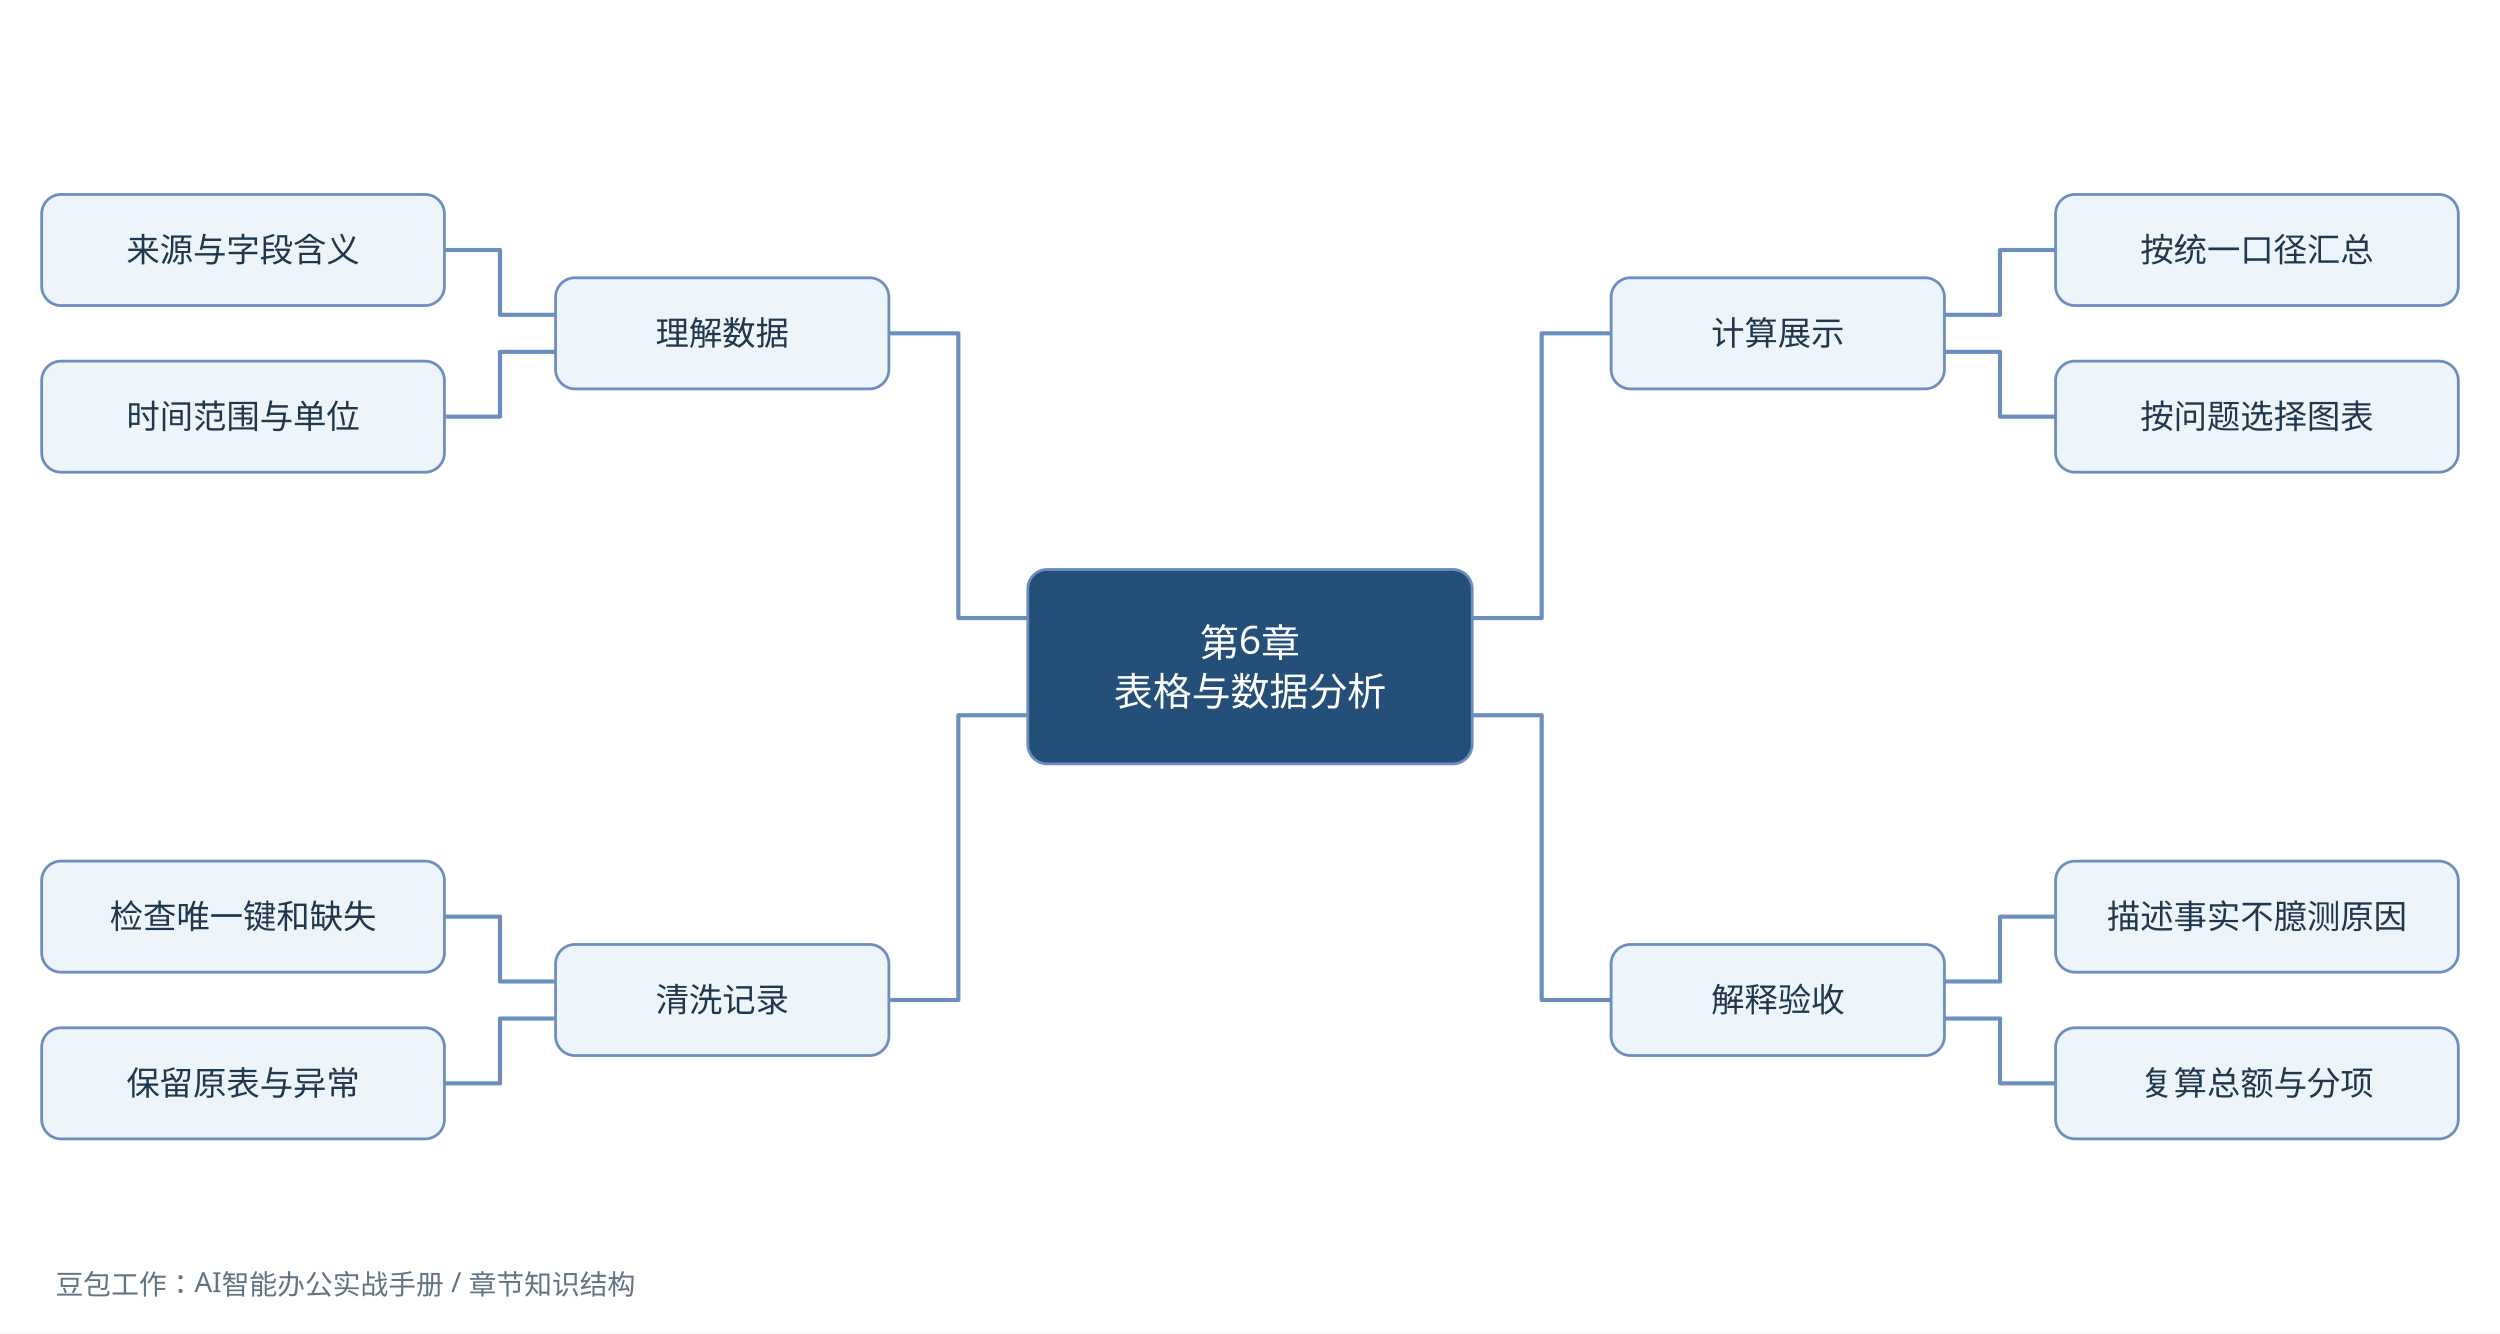
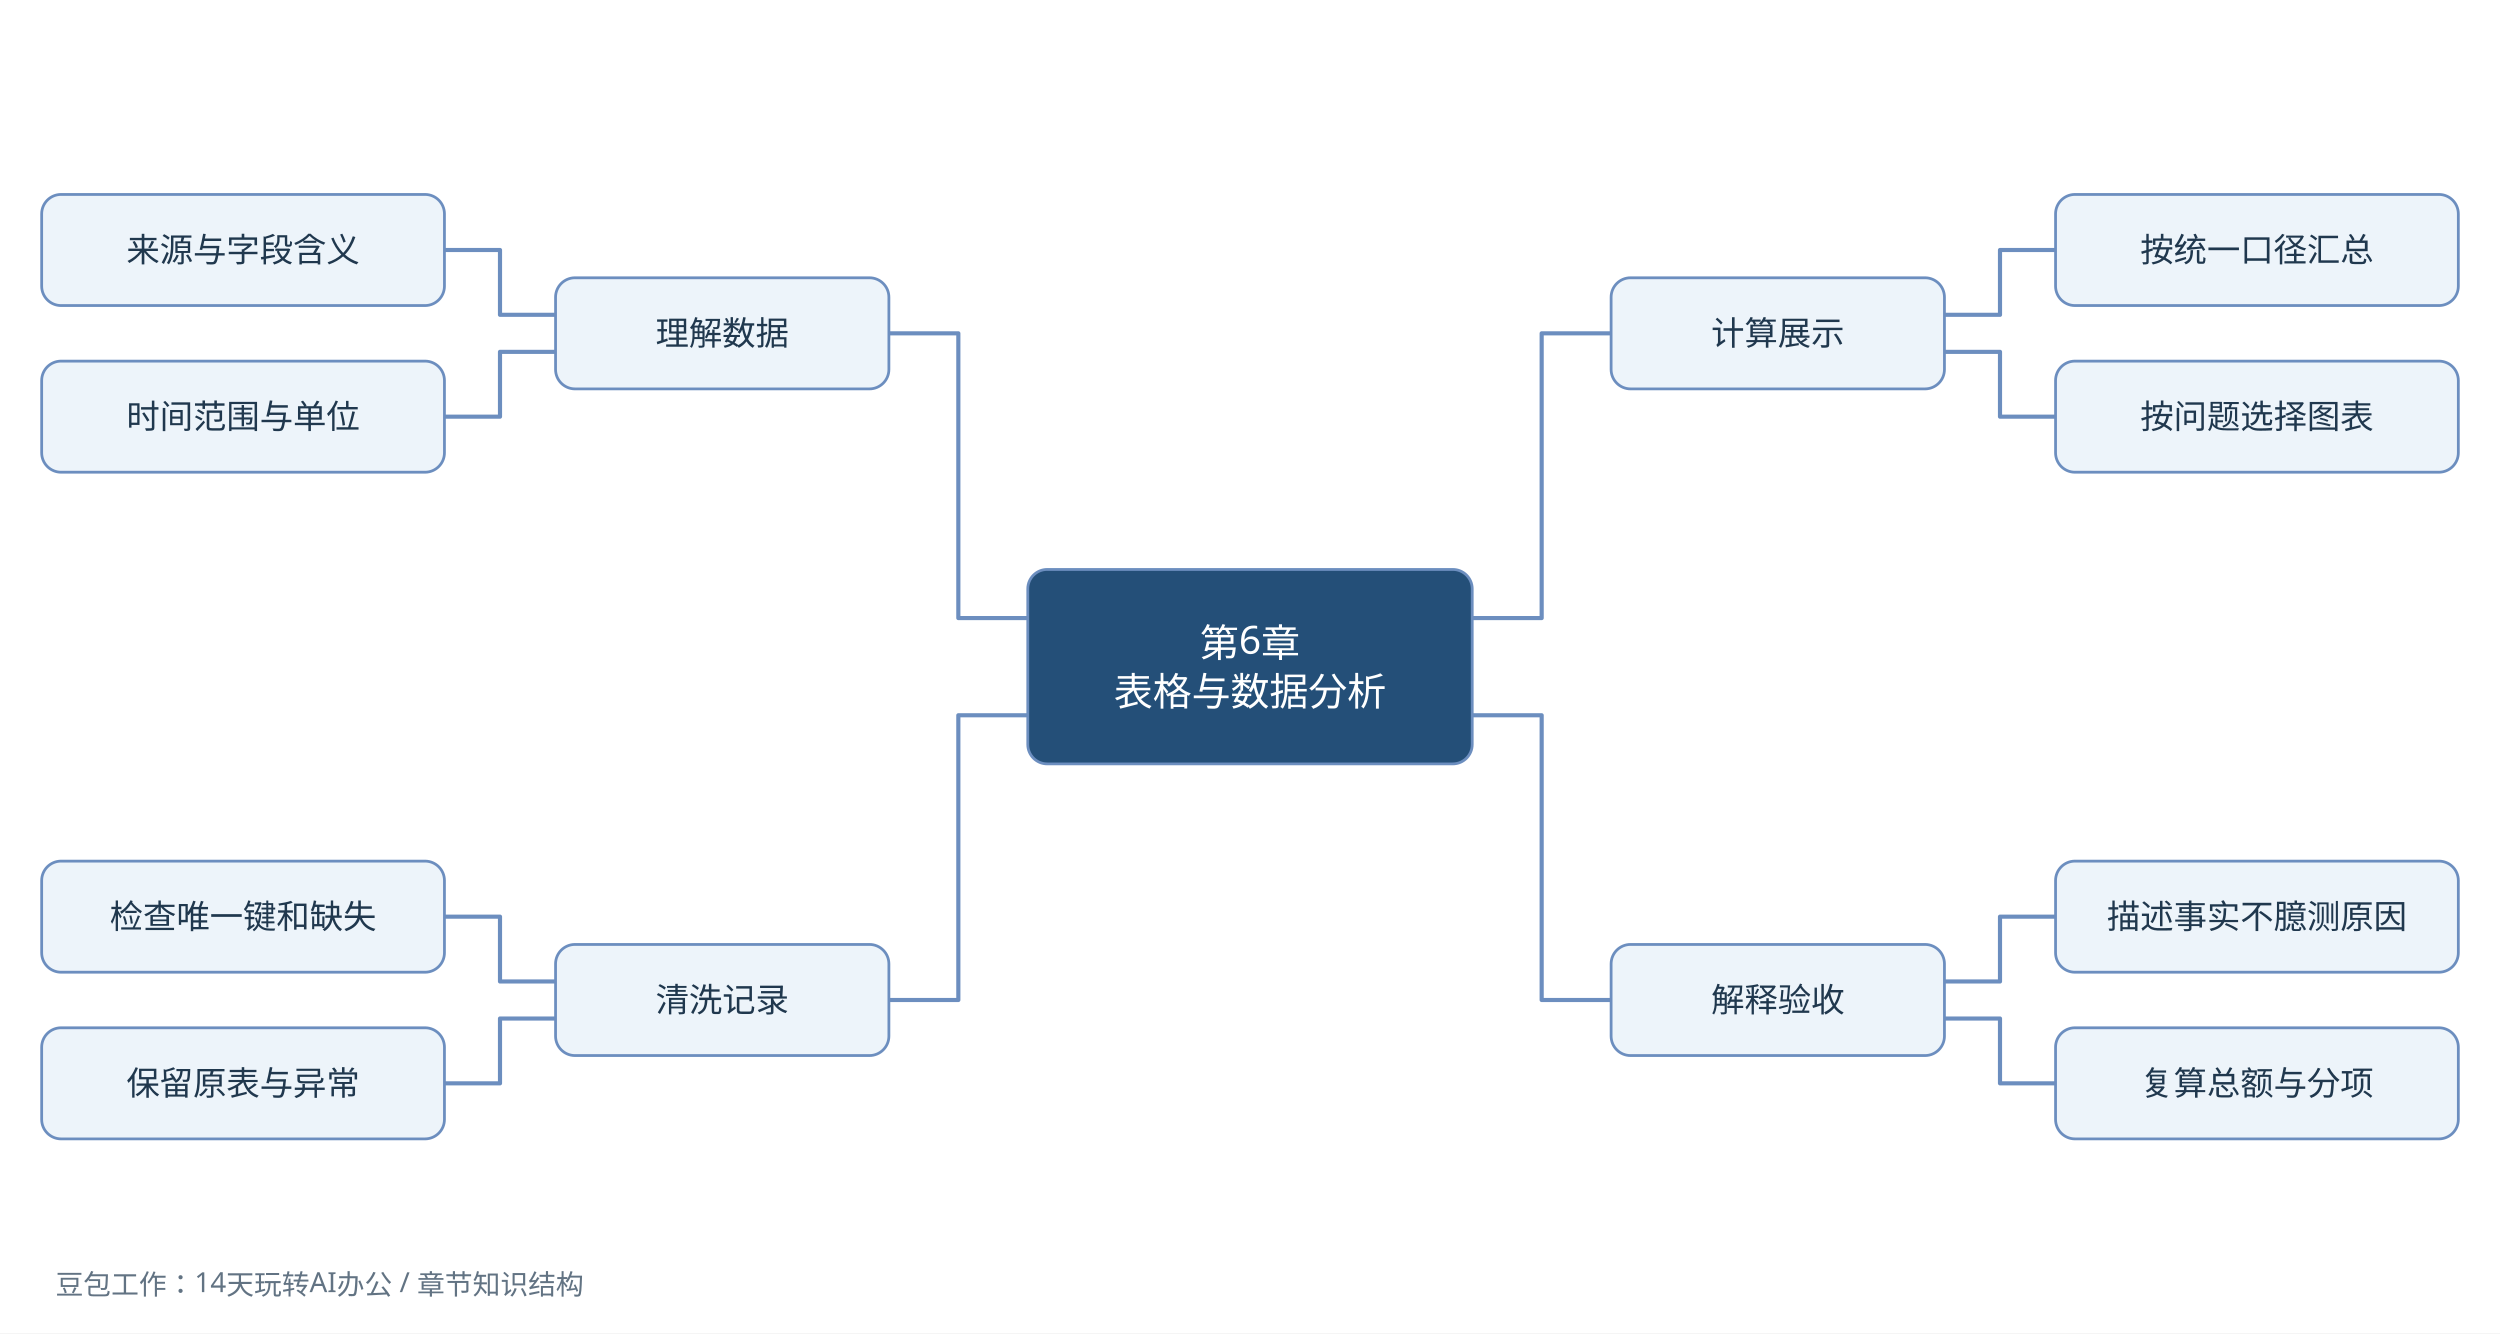
<svg xmlns="http://www.w3.org/2000/svg" width="1800" height="960" viewBox="0 0 1800 960">
  <rect width="100%" height="100%" fill="white" />
  <polyline points="740,445 690,445 690,240 640,240" fill="none" stroke="#6C8EBF" stroke-width="3" stroke-linejoin="round" />
  <polyline points="400,226.667 360,226.667 360,180 320,180" fill="none" stroke="#6C8EBF" stroke-width="3" stroke-linejoin="round" />
  <polyline points="400,253.333 360,253.333 360,300 320,300" fill="none" stroke="#6C8EBF" stroke-width="3" stroke-linejoin="round" />
  <polyline points="740,515 690,515 690,720 640,720" fill="none" stroke="#6C8EBF" stroke-width="3" stroke-linejoin="round" />
  <polyline points="400,706.667 360,706.667 360,660 320,660" fill="none" stroke="#6C8EBF" stroke-width="3" stroke-linejoin="round" />
  <polyline points="400,733.333 360,733.333 360,780 320,780" fill="none" stroke="#6C8EBF" stroke-width="3" stroke-linejoin="round" />
  <polyline points="1060,445 1110,445 1110,240 1160,240" fill="none" stroke="#6C8EBF" stroke-width="3" stroke-linejoin="round" />
  <polyline points="1400,226.667 1440,226.667 1440,180 1480,180" fill="none" stroke="#6C8EBF" stroke-width="3" stroke-linejoin="round" />
  <polyline points="1400,253.333 1440,253.333 1440,300 1480,300" fill="none" stroke="#6C8EBF" stroke-width="3" stroke-linejoin="round" />
  <polyline points="1060,515 1110,515 1110,720 1160,720" fill="none" stroke="#6C8EBF" stroke-width="3" stroke-linejoin="round" />
  <polyline points="1400,706.667 1440,706.667 1440,660 1480,660" fill="none" stroke="#6C8EBF" stroke-width="3" stroke-linejoin="round" />
  <polyline points="1400,733.333 1440,733.333 1440,780 1480,780" fill="none" stroke="#6C8EBF" stroke-width="3" stroke-linejoin="round" />
  <rect x="740" y="410" width="320" height="140" rx="14" fill="#244F78" stroke="#6C8EBF" stroke-width="2" />
  <text x="900" y="473" text-anchor="middle" font-family="Microsoft YaHei, sans-serif" font-size="28" fill="#FFFFFF">第6章</text>
  <text x="900" y="508" text-anchor="middle" font-family="Microsoft YaHei, sans-serif" font-size="28" fill="#FFFFFF">表格与数据分析</text>
  <rect x="400" y="200" width="240" height="80" rx="14" fill="#EDF4FA" stroke="#6C8EBF" stroke-width="2" />
  <text x="520" y="248.5" text-anchor="middle" font-family="Microsoft YaHei, sans-serif" font-size="24" fill="#20384E">理解数据</text>
  <rect x="30" y="140" width="290" height="80" rx="14" fill="#EDF4FA" stroke="#6C8EBF" stroke-width="2" />
  <text x="175" y="188.5" text-anchor="middle" font-family="Microsoft YaHei, sans-serif" font-size="24" fill="#20384E">来源与字段含义</text>
  <rect x="30" y="260" width="290" height="80" rx="14" fill="#EDF4FA" stroke="#6C8EBF" stroke-width="2" />
  <text x="175" y="308.5" text-anchor="middle" font-family="Microsoft YaHei, sans-serif" font-size="24" fill="#20384E">时间范围与单位</text>
  <rect x="400" y="680" width="240" height="80" rx="14" fill="#EDF4FA" stroke="#6C8EBF" stroke-width="2" />
  <text x="520" y="728.5" text-anchor="middle" font-family="Microsoft YaHei, sans-serif" font-size="24" fill="#20384E">清洗记录</text>
  <rect x="30" y="620" width="290" height="80" rx="14" fill="#EDF4FA" stroke="#6C8EBF" stroke-width="2" />
  <text x="175" y="668.5" text-anchor="middle" font-family="Microsoft YaHei, sans-serif" font-size="24" fill="#20384E">检查唯一键和缺失</text>
  <rect x="30" y="740" width="290" height="80" rx="14" fill="#EDF4FA" stroke="#6C8EBF" stroke-width="2" />
  <text x="175" y="788.5" text-anchor="middle" font-family="Microsoft YaHei, sans-serif" font-size="24" fill="#20384E">保留原表与异常</text>
  <rect x="1160" y="200" width="240" height="80" rx="14" fill="#EDF4FA" stroke="#6C8EBF" stroke-width="2" />
  <text x="1280" y="248.5" text-anchor="middle" font-family="Microsoft YaHei, sans-serif" font-size="24" fill="#20384E">计算展示</text>
  <rect x="1480" y="140" width="290" height="80" rx="14" fill="#EDF4FA" stroke="#6C8EBF" stroke-width="2" />
  <text x="1625" y="188.5" text-anchor="middle" font-family="Microsoft YaHei, sans-serif" font-size="24" fill="#20384E">按统一口径汇总</text>
  <rect x="1480" y="260" width="290" height="80" rx="14" fill="#EDF4FA" stroke="#6C8EBF" stroke-width="2" />
  <text x="1625" y="308.5" text-anchor="middle" font-family="Microsoft YaHei, sans-serif" font-size="24" fill="#20384E">按问题选择图表</text>
  <rect x="1160" y="680" width="240" height="80" rx="14" fill="#EDF4FA" stroke="#6C8EBF" stroke-width="2" />
  <text x="1280" y="728.5" text-anchor="middle" font-family="Microsoft YaHei, sans-serif" font-size="24" fill="#20384E">解释验收</text>
  <rect x="1480" y="620" width="290" height="80" rx="14" fill="#EDF4FA" stroke="#6C8EBF" stroke-width="2" />
  <text x="1625" y="668.5" text-anchor="middle" font-family="Microsoft YaHei, sans-serif" font-size="24" fill="#20384E">描述事实不臆测原因</text>
  <rect x="1480" y="740" width="290" height="80" rx="14" fill="#EDF4FA" stroke="#6C8EBF" stroke-width="2" />
  <text x="1625" y="788.5" text-anchor="middle" font-family="Microsoft YaHei, sans-serif" font-size="24" fill="#20384E">复算总额与分项</text>
-   <text x="40" y="932" font-family="Microsoft YaHei, sans-serif" font-size="20" fill="#627383">豆包工作：AI智能办公实战手册  /  章节知识结构</text>
+   <text x="40" y="932" font-family="Microsoft YaHei, sans-serif" font-size="20" fill="#627383">豆包工作：14天玩转AI办公  /  章节知识结构</text>
</svg>
